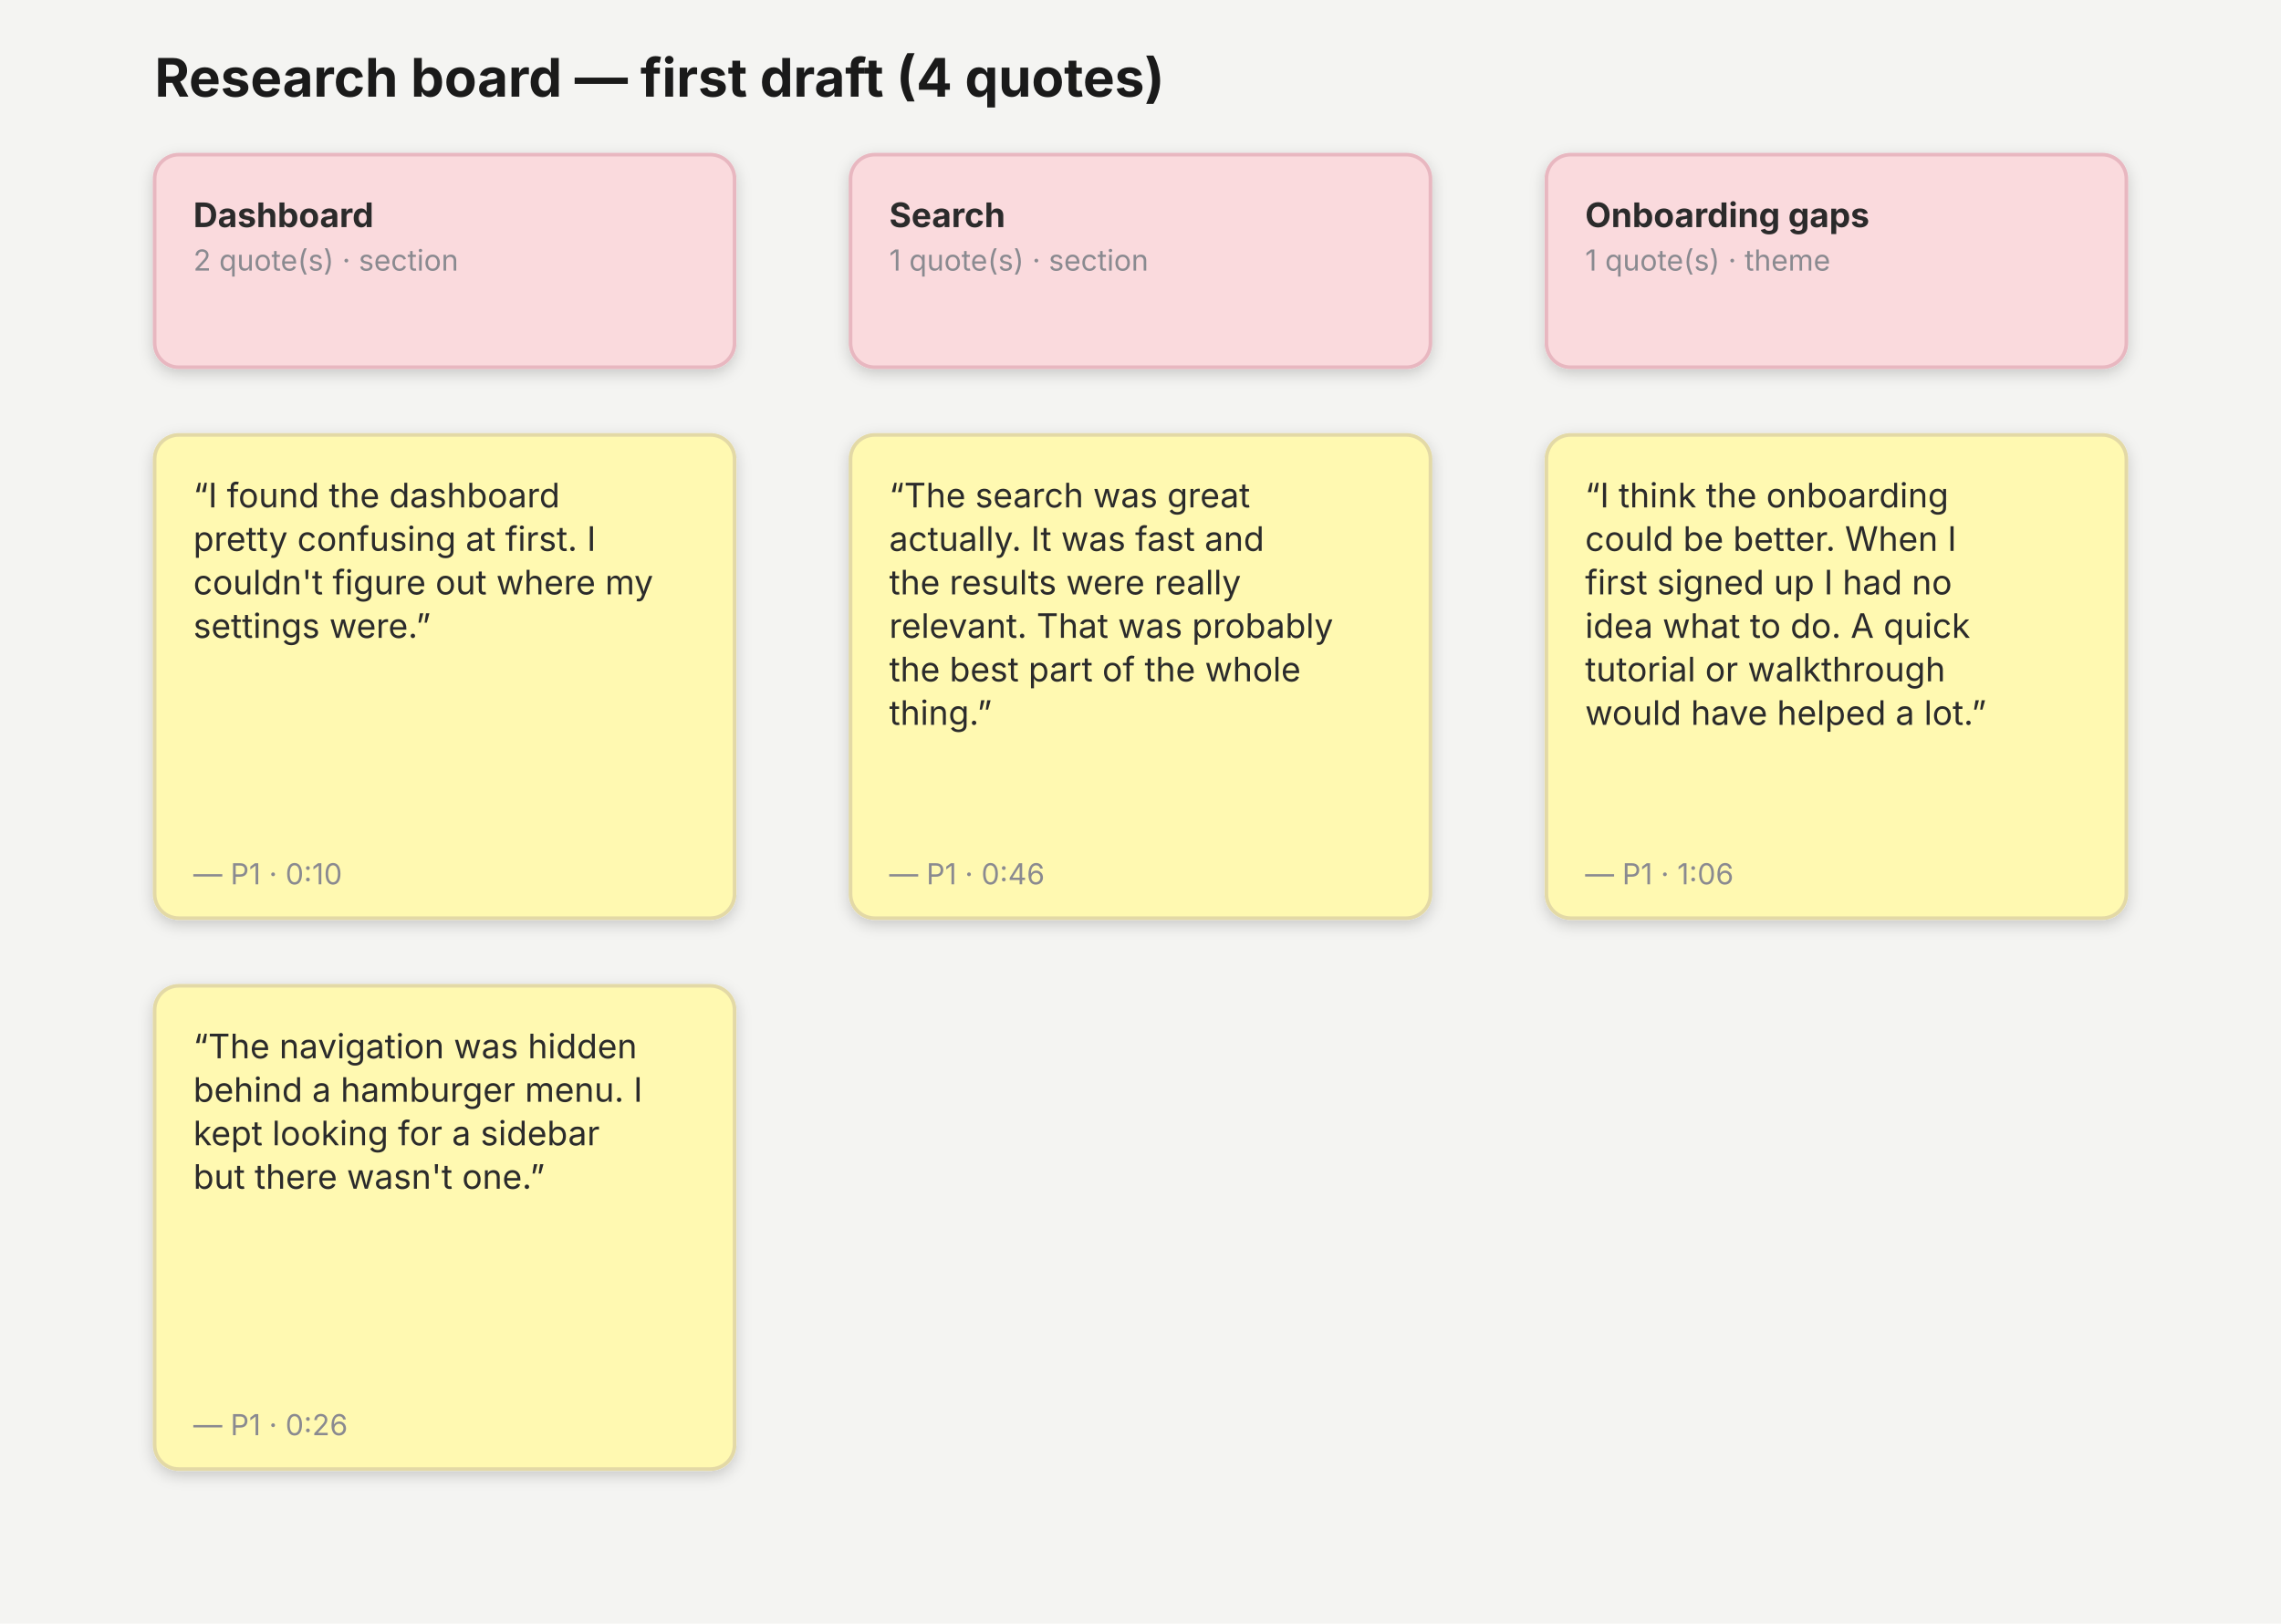
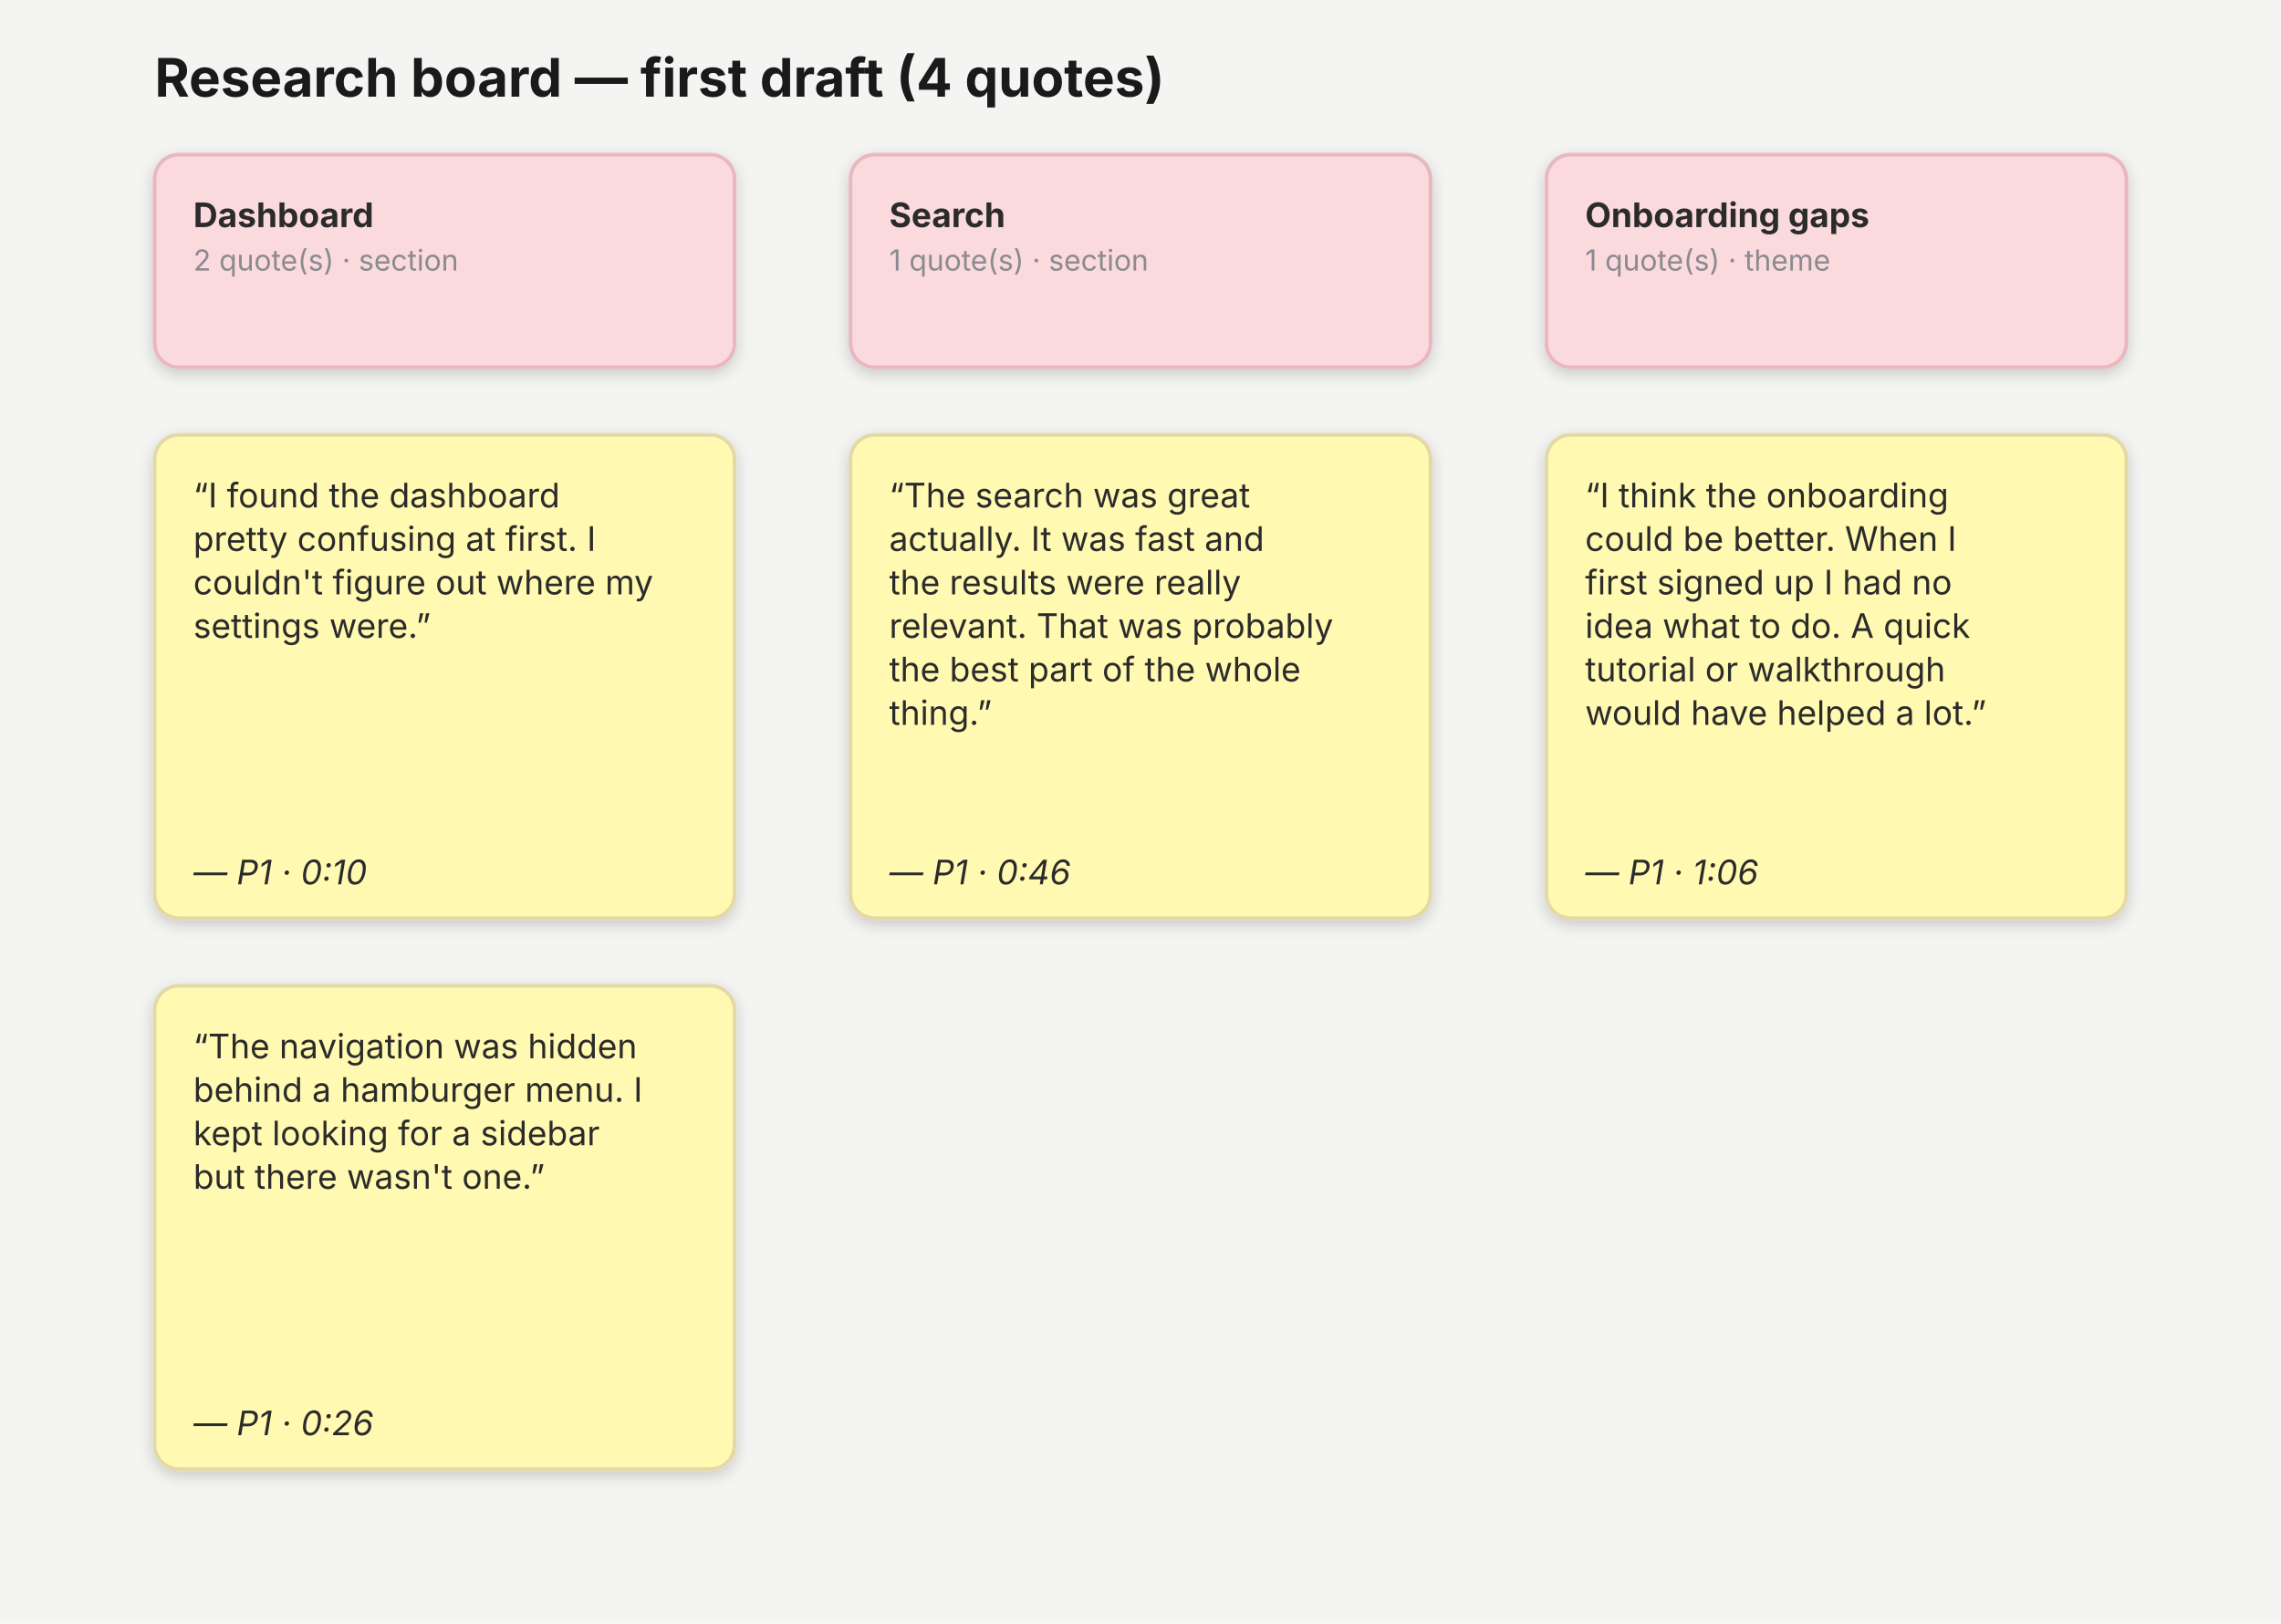
<svg xmlns="http://www.w3.org/2000/svg" width="944" height="672" viewBox="0 0 944 672">
  <defs>
    <filter id="shadow" x="-10%" y="-10%" width="120%" height="120%">
      <feDropShadow dx="0" dy="2" stdDeviation="3" flood-opacity="0.18" />
    </filter>
  </defs>
  <rect x="0" y="0" width="944" height="672" fill="#F4F4F2" />
  <text x="64" y="40" font-family="Inter, Helvetica, Arial, sans-serif" font-size="22" font-weight="700" fill="#1A1A1A">Research board — first draft (4 quotes)</text>
  <g>
    <rect x="64.0" y="64.0" width="240.0" height="88.0" rx="10" ry="10" fill="#FADADD" stroke="#E8B7C0" stroke-width="1.5" filter="url(#shadow)" />
    <text x="80.0" y="94.0" font-family="Inter, Helvetica, Arial, sans-serif" font-size="14" font-weight="700" fill="#2B2B2B" xml:space="preserve">Dashboard</text>
    <text x="80.0" y="112.0" font-family="Inter, Helvetica, Arial, sans-serif" font-size="12" font-weight="400" fill="#8a8a90" xml:space="preserve">2 quote(s) · section</text>
  </g>
  <g>
    <rect x="64.0" y="180.0" width="240.0" height="200.0" rx="10" ry="10" fill="#FFF9B1" stroke="#E3D9A6" stroke-width="1.5" filter="url(#shadow)" />
    <text x="80.0" y="210.0" font-family="Inter, Helvetica, Arial, sans-serif" font-size="14" font-weight="400" fill="#2B2B2B" xml:space="preserve">“I found the dashboard</text>
    <text x="80.0" y="228.0" font-family="Inter, Helvetica, Arial, sans-serif" font-size="14" font-weight="400" fill="#2B2B2B" xml:space="preserve">pretty confusing at first. I</text>
    <text x="80.0" y="246.0" font-family="Inter, Helvetica, Arial, sans-serif" font-size="14" font-weight="400" fill="#2B2B2B" xml:space="preserve">couldn't figure out where my</text>
    <text x="80.0" y="264.0" font-family="Inter, Helvetica, Arial, sans-serif" font-size="14" font-weight="400" fill="#2B2B2B" xml:space="preserve">settings were.”</text>
-     <text x="80.0" y="366.0" font-family="Inter, Helvetica, Arial, sans-serif" font-size="12" font-weight="400" fill="#8a8a90" xml:space="preserve">— P1 · 0:10</text>
+     <text x="80.0" y="366.0" font-family="Inter, Helvetica, Arial, sans-serif" font-size="14" font-weight="400" fill="#2B2B2B" font-style="italic" xml:space="preserve">— P1 · 0:10</text>
  </g>
  <g>
    <rect x="64.0" y="408.0" width="240.0" height="200.0" rx="10" ry="10" fill="#FFF9B1" stroke="#E3D9A6" stroke-width="1.5" filter="url(#shadow)" />
    <text x="80.0" y="438.0" font-family="Inter, Helvetica, Arial, sans-serif" font-size="14" font-weight="400" fill="#2B2B2B" xml:space="preserve">“The navigation was hidden</text>
    <text x="80.0" y="456.0" font-family="Inter, Helvetica, Arial, sans-serif" font-size="14" font-weight="400" fill="#2B2B2B" xml:space="preserve">behind a hamburger menu. I</text>
    <text x="80.0" y="474.0" font-family="Inter, Helvetica, Arial, sans-serif" font-size="14" font-weight="400" fill="#2B2B2B" xml:space="preserve">kept looking for a sidebar</text>
    <text x="80.0" y="492.0" font-family="Inter, Helvetica, Arial, sans-serif" font-size="14" font-weight="400" fill="#2B2B2B" xml:space="preserve">but there wasn't one.”</text>
-     <text x="80.0" y="594.0" font-family="Inter, Helvetica, Arial, sans-serif" font-size="12" font-weight="400" fill="#8a8a90" xml:space="preserve">— P1 · 0:26</text>
+     <text x="80.0" y="594.0" font-family="Inter, Helvetica, Arial, sans-serif" font-size="14" font-weight="400" fill="#2B2B2B" font-style="italic" xml:space="preserve">— P1 · 0:26</text>
  </g>
  <g>
    <rect x="352.0" y="64.0" width="240.0" height="88.0" rx="10" ry="10" fill="#FADADD" stroke="#E8B7C0" stroke-width="1.5" filter="url(#shadow)" />
    <text x="368.0" y="94.0" font-family="Inter, Helvetica, Arial, sans-serif" font-size="14" font-weight="700" fill="#2B2B2B" xml:space="preserve">Search</text>
    <text x="368.0" y="112.0" font-family="Inter, Helvetica, Arial, sans-serif" font-size="12" font-weight="400" fill="#8a8a90" xml:space="preserve">1 quote(s) · section</text>
  </g>
  <g>
    <rect x="352.0" y="180.0" width="240.0" height="200.0" rx="10" ry="10" fill="#FFF9B1" stroke="#E3D9A6" stroke-width="1.5" filter="url(#shadow)" />
    <text x="368.0" y="210.0" font-family="Inter, Helvetica, Arial, sans-serif" font-size="14" font-weight="400" fill="#2B2B2B" xml:space="preserve">“The search was great</text>
    <text x="368.0" y="228.0" font-family="Inter, Helvetica, Arial, sans-serif" font-size="14" font-weight="400" fill="#2B2B2B" xml:space="preserve">actually. It was fast and</text>
    <text x="368.0" y="246.0" font-family="Inter, Helvetica, Arial, sans-serif" font-size="14" font-weight="400" fill="#2B2B2B" xml:space="preserve">the results were really</text>
    <text x="368.0" y="264.0" font-family="Inter, Helvetica, Arial, sans-serif" font-size="14" font-weight="400" fill="#2B2B2B" xml:space="preserve">relevant. That was probably</text>
    <text x="368.0" y="282.0" font-family="Inter, Helvetica, Arial, sans-serif" font-size="14" font-weight="400" fill="#2B2B2B" xml:space="preserve">the best part of the whole</text>
    <text x="368.0" y="300.0" font-family="Inter, Helvetica, Arial, sans-serif" font-size="14" font-weight="400" fill="#2B2B2B" xml:space="preserve">thing.”</text>
-     <text x="368.0" y="366.0" font-family="Inter, Helvetica, Arial, sans-serif" font-size="12" font-weight="400" fill="#8a8a90" xml:space="preserve">— P1 · 0:46</text>
+     <text x="368.0" y="366.0" font-family="Inter, Helvetica, Arial, sans-serif" font-size="14" font-weight="400" fill="#2B2B2B" font-style="italic" xml:space="preserve">— P1 · 0:46</text>
  </g>
  <g>
    <rect x="640.0" y="64.0" width="240.0" height="88.0" rx="10" ry="10" fill="#FADADD" stroke="#E8B7C0" stroke-width="1.5" filter="url(#shadow)" />
    <text x="656.0" y="94.0" font-family="Inter, Helvetica, Arial, sans-serif" font-size="14" font-weight="700" fill="#2B2B2B" xml:space="preserve">Onboarding gaps</text>
    <text x="656.0" y="112.0" font-family="Inter, Helvetica, Arial, sans-serif" font-size="12" font-weight="400" fill="#8a8a90" xml:space="preserve">1 quote(s) · theme</text>
  </g>
  <g>
    <rect x="640.0" y="180.0" width="240.0" height="200.0" rx="10" ry="10" fill="#FFF9B1" stroke="#E3D9A6" stroke-width="1.5" filter="url(#shadow)" />
    <text x="656.0" y="210.0" font-family="Inter, Helvetica, Arial, sans-serif" font-size="14" font-weight="400" fill="#2B2B2B" xml:space="preserve">“I think the onboarding</text>
    <text x="656.0" y="228.0" font-family="Inter, Helvetica, Arial, sans-serif" font-size="14" font-weight="400" fill="#2B2B2B" xml:space="preserve">could be better. When I</text>
    <text x="656.0" y="246.0" font-family="Inter, Helvetica, Arial, sans-serif" font-size="14" font-weight="400" fill="#2B2B2B" xml:space="preserve">first signed up I had no</text>
    <text x="656.0" y="264.0" font-family="Inter, Helvetica, Arial, sans-serif" font-size="14" font-weight="400" fill="#2B2B2B" xml:space="preserve">idea what to do. A quick</text>
    <text x="656.0" y="282.0" font-family="Inter, Helvetica, Arial, sans-serif" font-size="14" font-weight="400" fill="#2B2B2B" xml:space="preserve">tutorial or walkthrough</text>
    <text x="656.0" y="300.0" font-family="Inter, Helvetica, Arial, sans-serif" font-size="14" font-weight="400" fill="#2B2B2B" xml:space="preserve">would have helped a lot.”</text>
-     <text x="656.0" y="366.0" font-family="Inter, Helvetica, Arial, sans-serif" font-size="12" font-weight="400" fill="#8a8a90" xml:space="preserve">— P1 · 1:06</text>
+     <text x="656.0" y="366.0" font-family="Inter, Helvetica, Arial, sans-serif" font-size="14" font-weight="400" fill="#2B2B2B" font-style="italic" xml:space="preserve">— P1 · 1:06</text>
  </g>
</svg>
